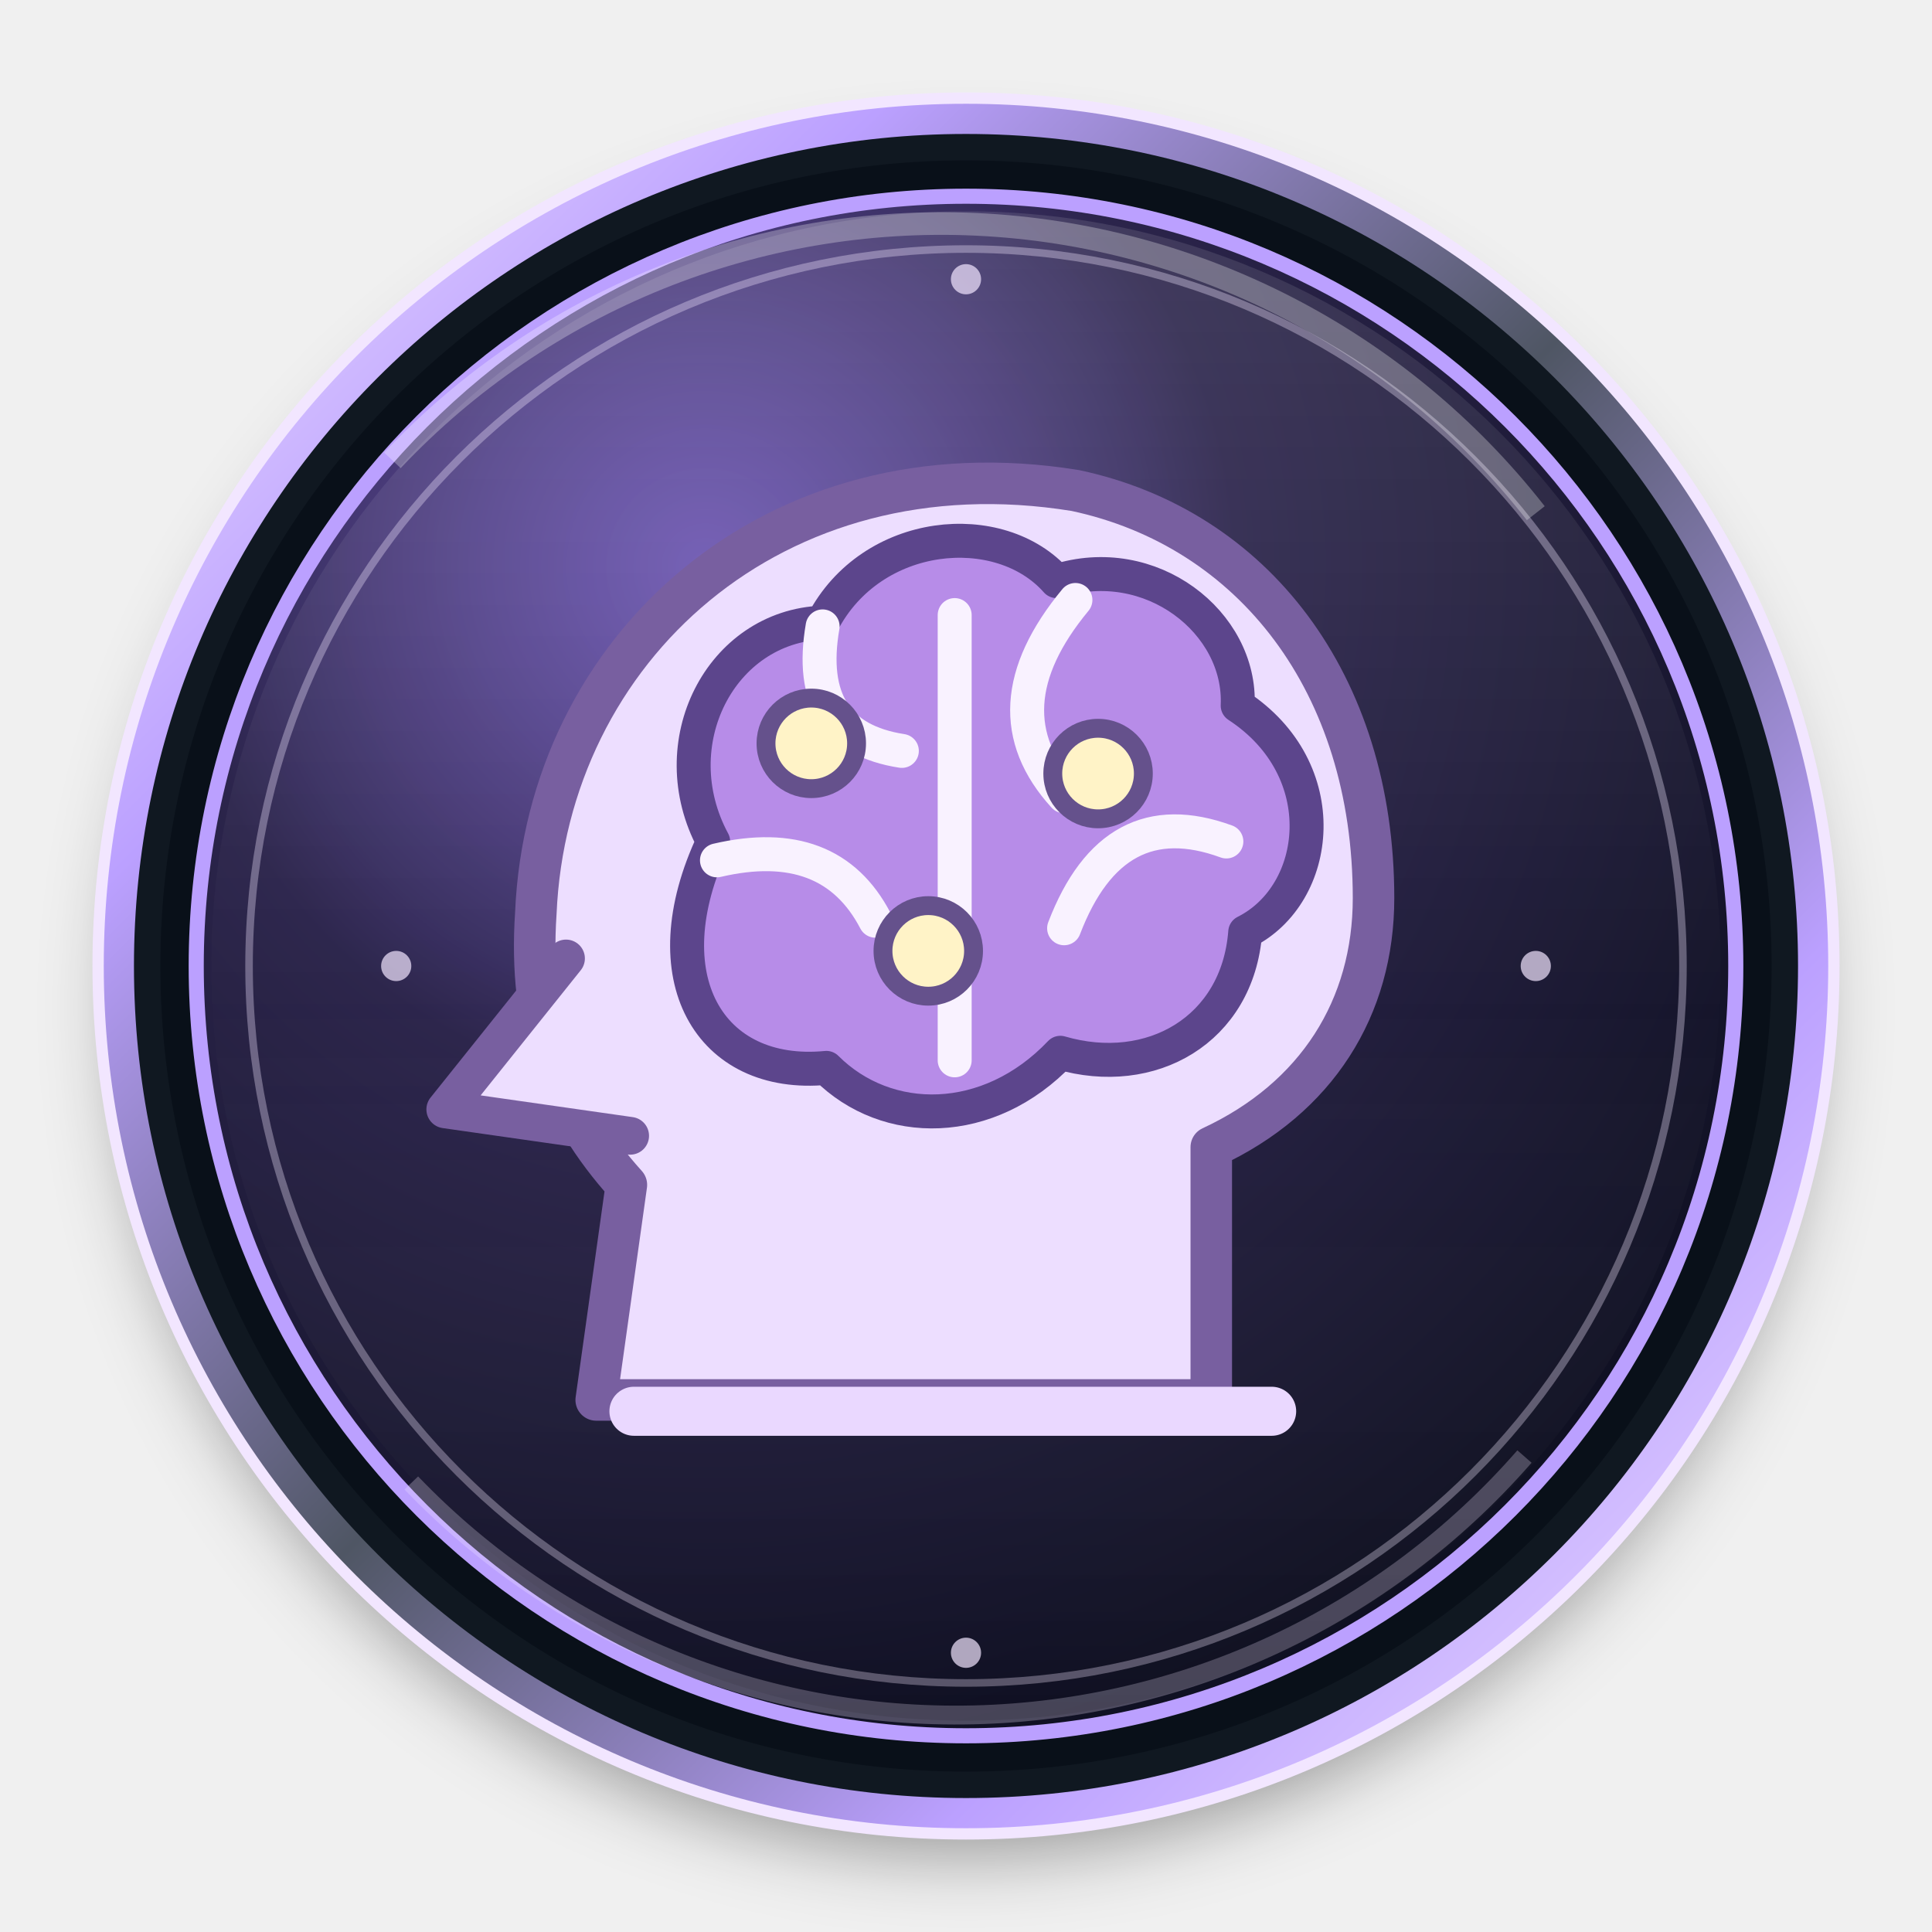
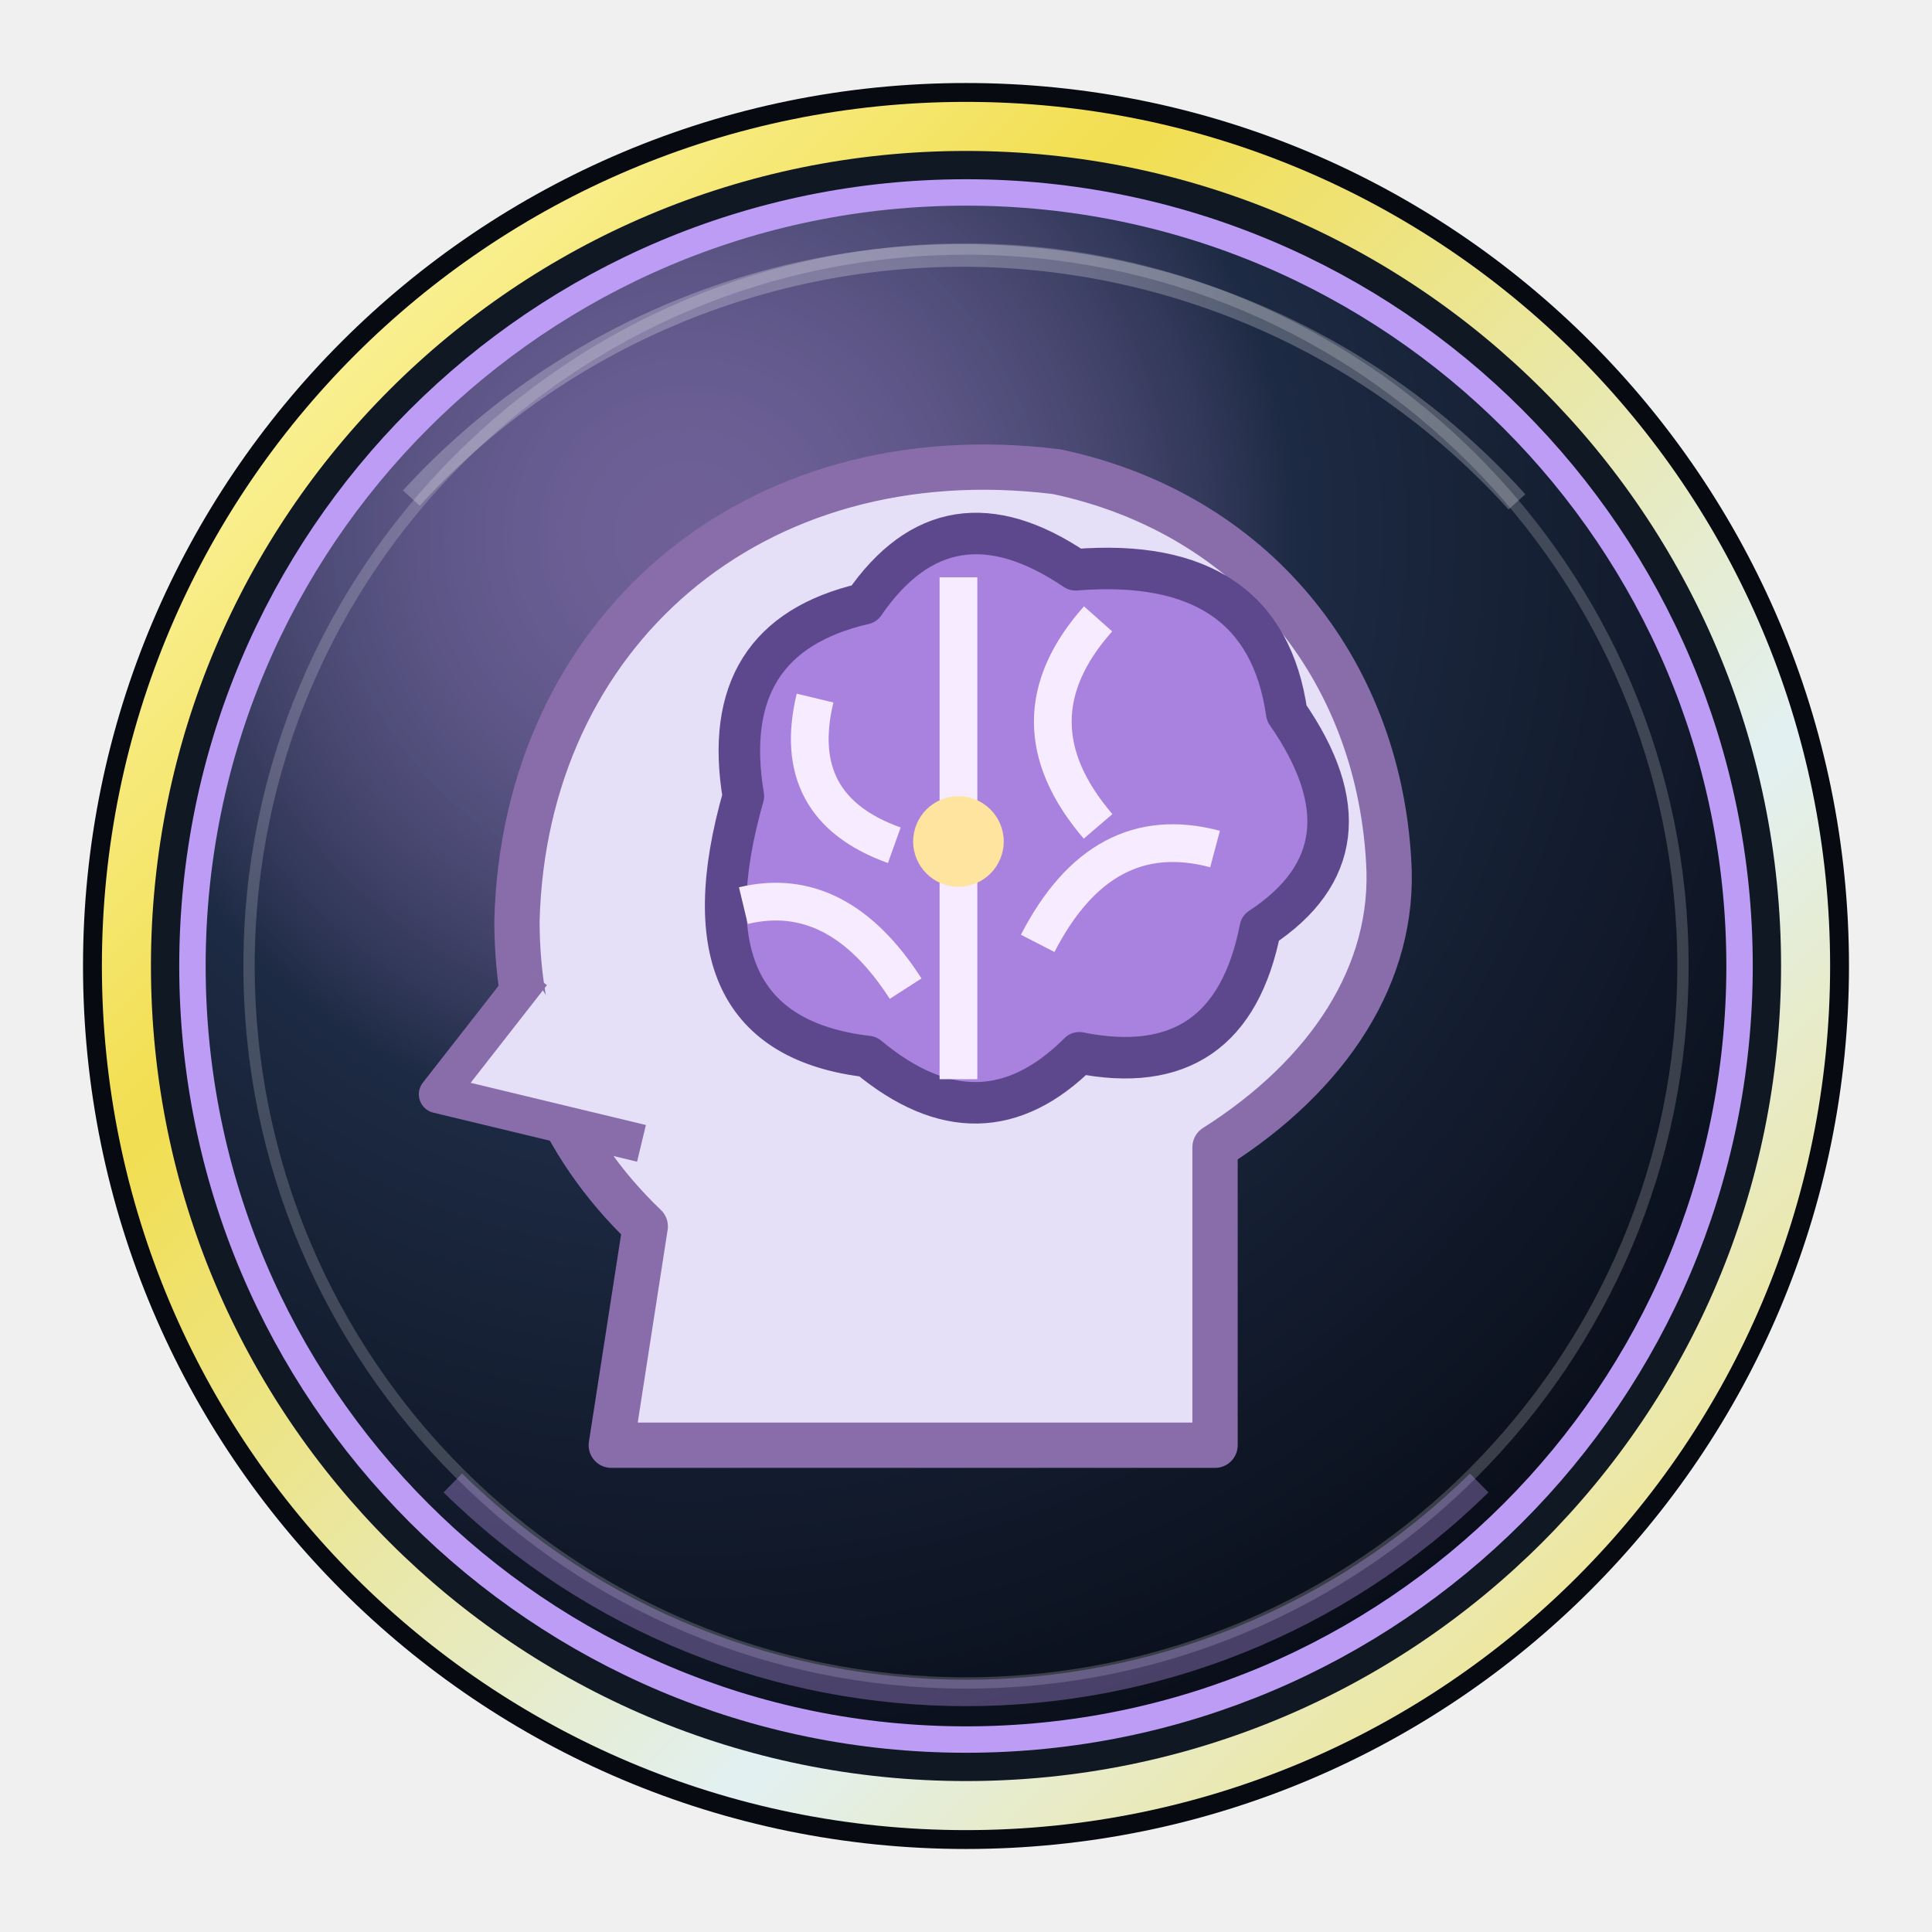
<svg xmlns="http://www.w3.org/2000/svg" viewBox="0 0 512 512" role="img" aria-labelledby="title desc">
  <defs>
-     <linearGradient id="rim" x1="0" x2="1" y1="0" y2="1">
-       <stop stop-color="#F2E6FF" />
-       <stop offset=".23" stop-color="#BBA0FF" />
-       <stop offset=".49" stop-color="#4F5664" />
-       <stop offset=".74" stop-color="#BBA0FF" />
-       <stop offset="1" stop-color="#F2E6FF" />
+     <linearGradient id="rim" x1="0" y1="0" x2="1" y2="1">
+       <stop stop-color="#FFFFCB" />
+       <stop offset=".31" stop-color="#F2DE50" />
+       <stop offset=".67" stop-color="#E2F0F2" />
+       <stop offset="1" stop-color="#F6DF5B" />
    </linearGradient>
-     <radialGradient id="field" cx=".33" cy=".24" r=".91">
-       <stop stop-color="#8467D5" stop-opacity=".81" />
-       <stop offset=".38" stop-color="#2B244B" />
-       <stop offset="1" stop-color="#090C19" />
+     <radialGradient id="field" cx=".32" cy=".22" r=".9">
+       <stop stop-color="#BC9CF5" stop-opacity=".55" />
+       <stop offset=".44" stop-color="#1D2A43" />
+       <stop offset="1" stop-color="#060A13" />
    </radialGradient>
-     <linearGradient id="shine" x1="0" x2="0" y1="0" y2="1">
-       <stop stop-color="#FFFFFF" stop-opacity=".31" />
-       <stop offset=".53" stop-color="#FFFFFF" stop-opacity=".015" />
-       <stop offset="1" stop-color="#000000" stop-opacity=".26" />
-     </linearGradient>
-     <filter id="medal-shadow" x="-20%" y="-20%" width="140%" height="150%">
-       <feGaussianBlur stdDeviation="10" />
-     </filter>
  </defs>
-   <ellipse cx="256" cy="267" rx="224" ry="224" fill="#000000" opacity=".38" filter="url(#medal-shadow)" />
-   <circle cx="256" cy="256" r="230" fill="url(#rim)" stroke="#F2E6FF" stroke-width="3" />
-   <circle cx="256" cy="256" r="217" fill="#091019" stroke="#101821" stroke-width="7" />
-   <circle cx="256" cy="256" r="204" fill="url(#field)" stroke="#BBA0FF" stroke-width="4" />
-   <circle cx="256" cy="256" r="190" fill="none" stroke="#F2E6FF" stroke-width="2" opacity=".35" />
-   <path d="M104 122A200 200 0 0 1 407 136" fill="none" stroke="#FFFFFF" stroke-width="6" opacity=".28" />
-   <path d="M109 393A200 200 0 0 0 404 386" fill="none" stroke="#F2E6FF" stroke-width="5" opacity=".27" />
-   <circle cx="256" cy="256" r="200" fill="url(#shine)" opacity=".34" />
-   <g fill="#F2E6FF" opacity=".7">
-     <circle cx="105" cy="256" r="4" />
-     <circle cx="407" cy="256" r="4" />
-     <circle cx="256" cy="74" r="4" />
-     <circle cx="256" cy="438" r="4" />
-   </g>
-   <g id="symbol-psykologi" stroke-linejoin="round" stroke-linecap="round">
-     <path d="M285 130c-80-13-140 42-143 112-2 30 6 52 24 72l-8 57h163v-67c28-13 43-37 43-66 0-57-32-98-79-108Z" fill="#EDDEFF" stroke="#785FA0" stroke-width="11" />
-     <path d="M150 254l-32 40 49 7" fill="#EDDEFF" stroke="#785FA0" stroke-width="10" />
-     <path d="M189 223c-14-26 2-57 29-58 13-25 47-28 62-11 25-8 49 11 48 33 26 17 22 50 2 60-2 26-25 39-49 32-19 20-46 20-62 4-31 3-47-24-30-60Z" fill="#B78CE8" stroke="#5C458C" stroke-width="9" />
-     <path d="M253 163v118M218 166q-5 29 21 33M190 228q30-7 42 16M285 159q-24 29-3 52M325 223q-30-11-43 23" stroke="#F9F2FF" stroke-width="9" fill="none" />
-     <g fill="#FFF3C7" stroke="#65518C" stroke-width="5">
-       <circle cx="215" cy="197" r="12" />
-       <circle cx="291" cy="205" r="12" />
-       <circle cx="246" cy="252" r="12" />
-     </g>
-     <path d="M168 374h169" stroke="#EAD8FF" stroke-width="13" />
+   <circle cx="256" cy="256" r="234" fill="#070A11" />
+   <circle cx="256" cy="256" r="229" fill="url(#rim)" />
+   <circle cx="256" cy="256" r="216" fill="#101824" />
+   <circle cx="256" cy="256" r="205" fill="url(#field)" stroke="#BC9CF5" stroke-width="7" />
+   <circle cx="256" cy="256" r="190" fill="none" stroke="#FFFFFF" stroke-opacity=".19" stroke-width="3" />
+   <path d="M109 132A198 198 0 0 1 402 133" fill="none" stroke="#FFFFFF" stroke-opacity=".24" stroke-width="6" />
+   <path d="M120 393A194 194 0 0 0 392 393" fill="none" stroke="#BC9CF5" stroke-opacity=".35" stroke-width="7" />
+   <g id="symbol-psykologi" stroke-linejoin="round">
+     <path d="M280 125c-81-10-141 43-143 119 0 31 11 59 34 81l-9 58h160v-79c30-19 48-46 46-76-3-51-36-92-88-103Z" fill="#E6DFF8" stroke="#896DAB" stroke-width="12" />
+     <path d="M141 258l-25 32 54 13" fill="#E6DFF8" stroke="#896DAB" stroke-width="10" />
+     <path d="M197 211q-7-42 32-51 22-32 56-9 50-4 56 38 25 36-7 57-8 41-48 33-26 26-56 1-51-6-33-69Z" fill="#A882DE" stroke="#5D488E" stroke-width="11" />
+     <path d="M254 153v133M216 185q-7 29 21 39M291 164q-24 27 0 55M197 240q25-6 43 22M322 225q-30-8-47 25" fill="none" stroke="#F6EBFF" stroke-width="10" />
+     <circle cx="254" cy="223" r="12" fill="#FFE4A0" />
  </g>
</svg>
